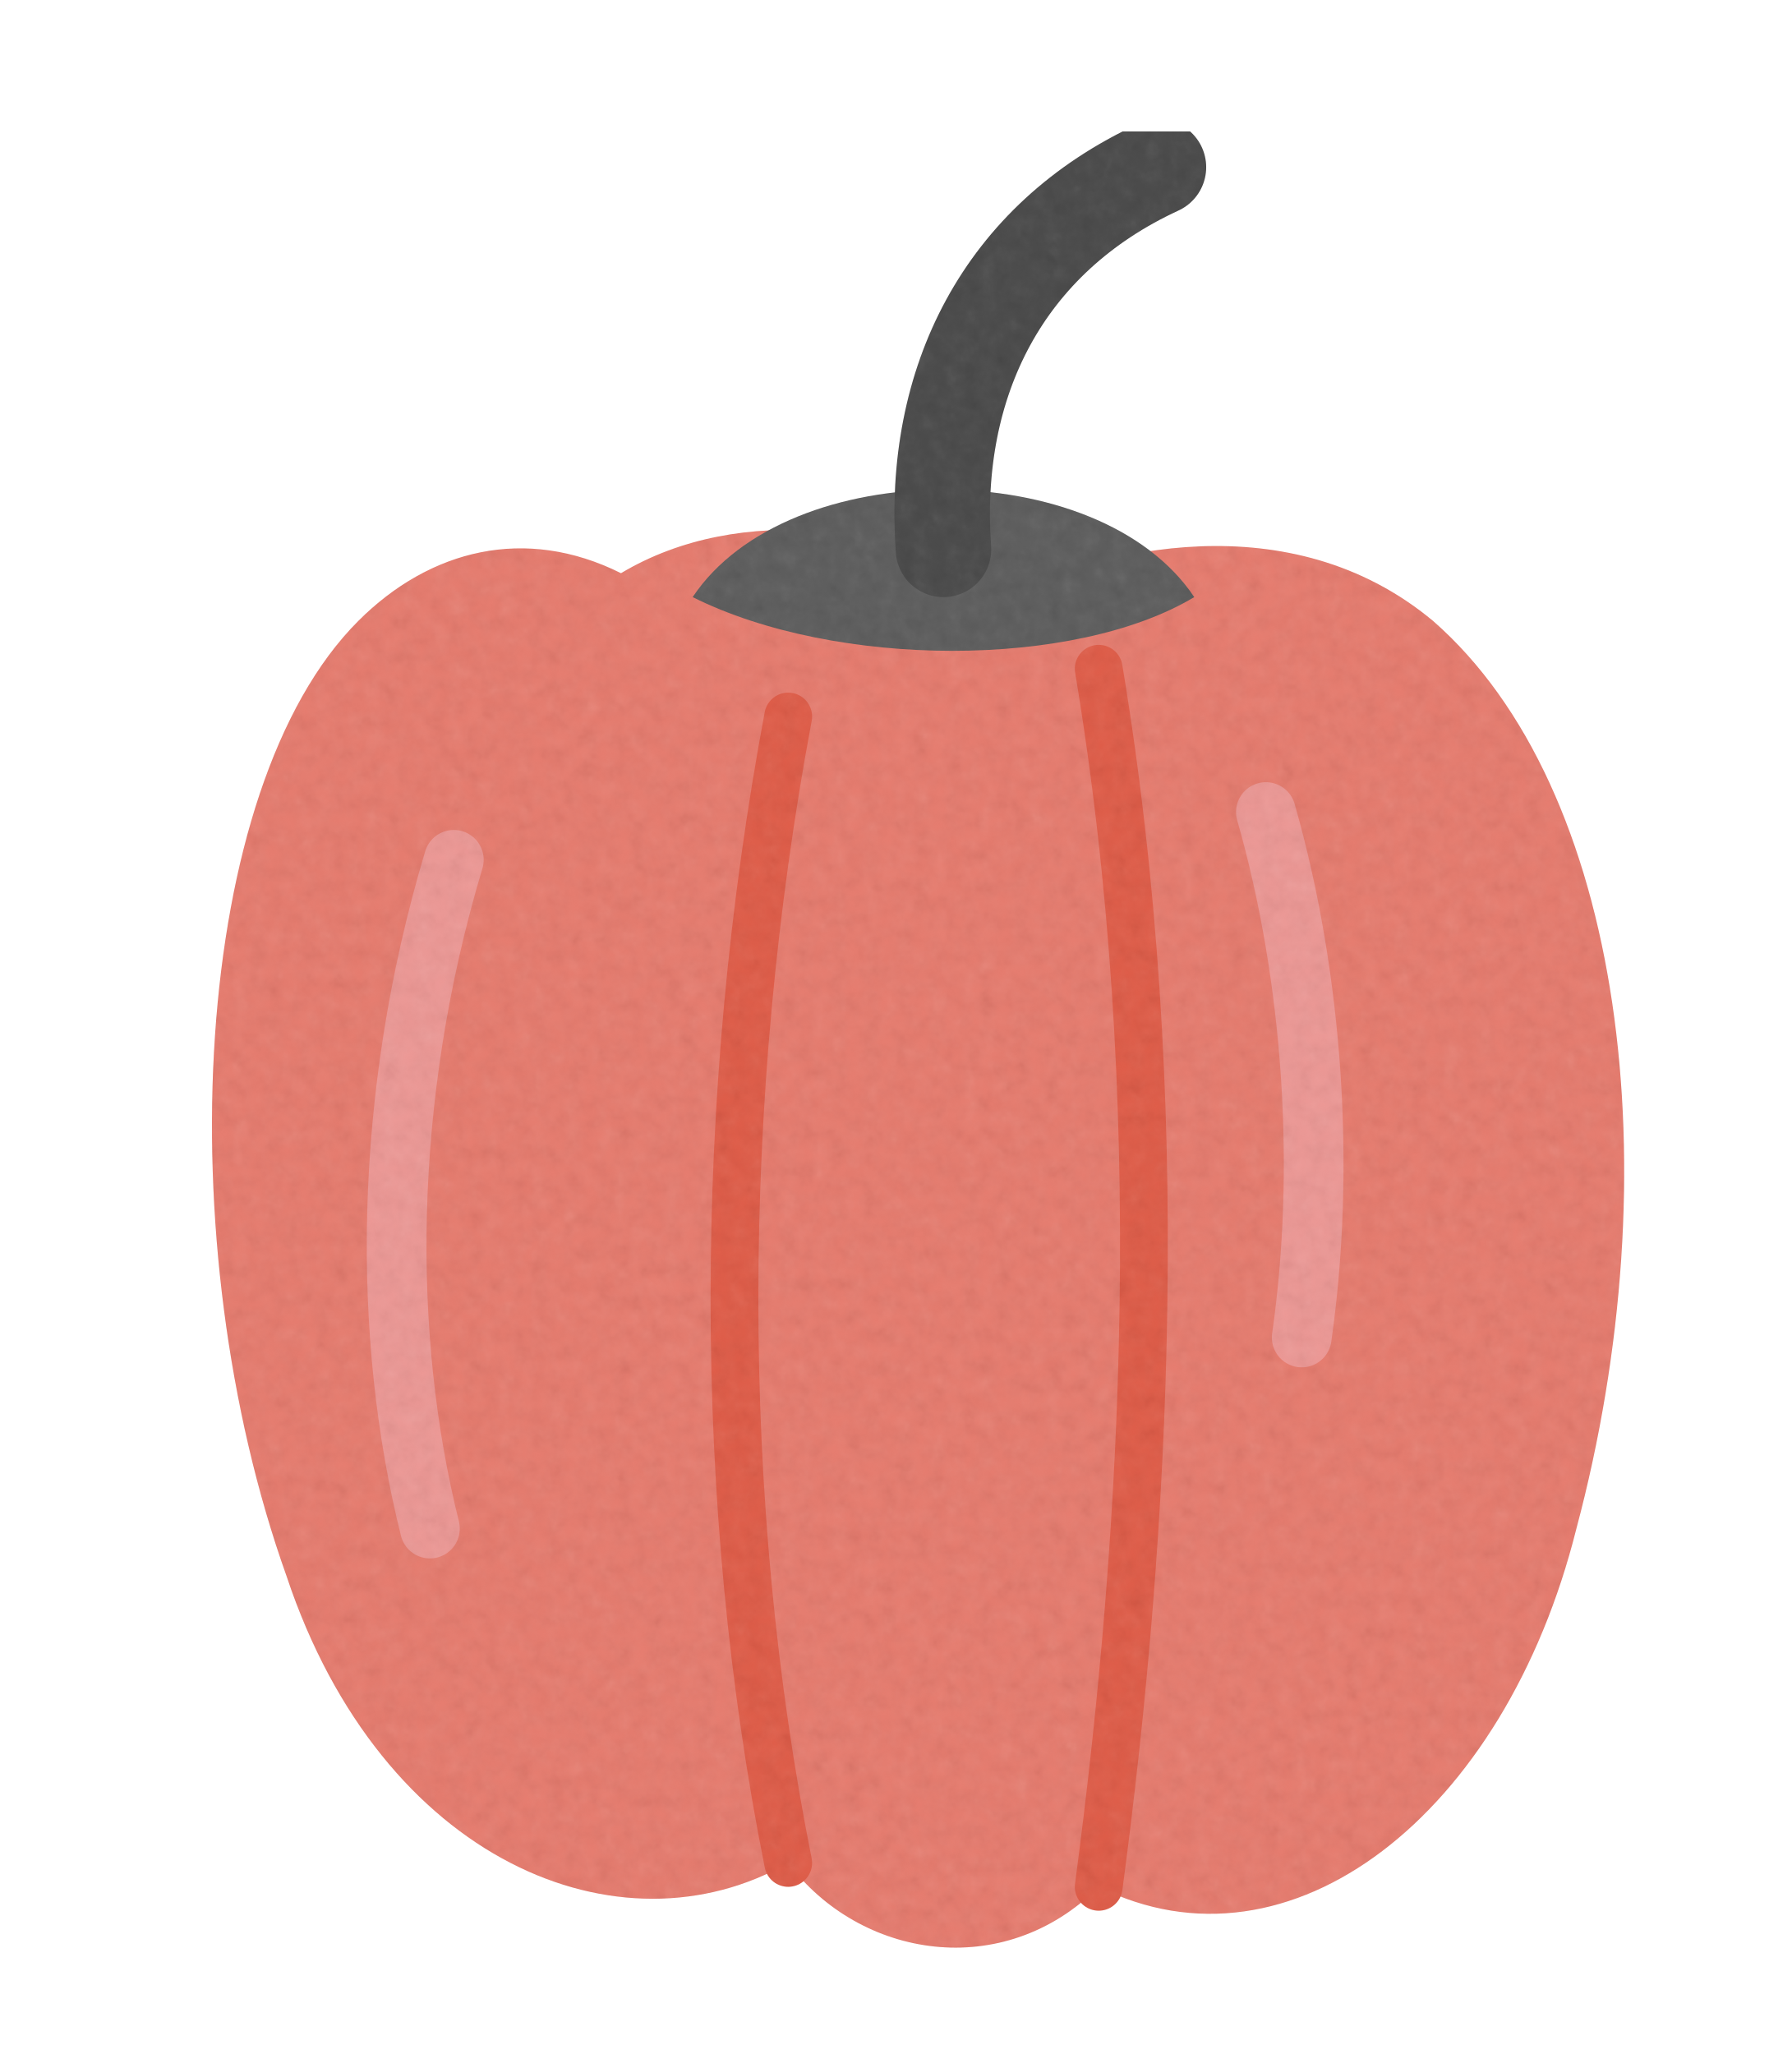
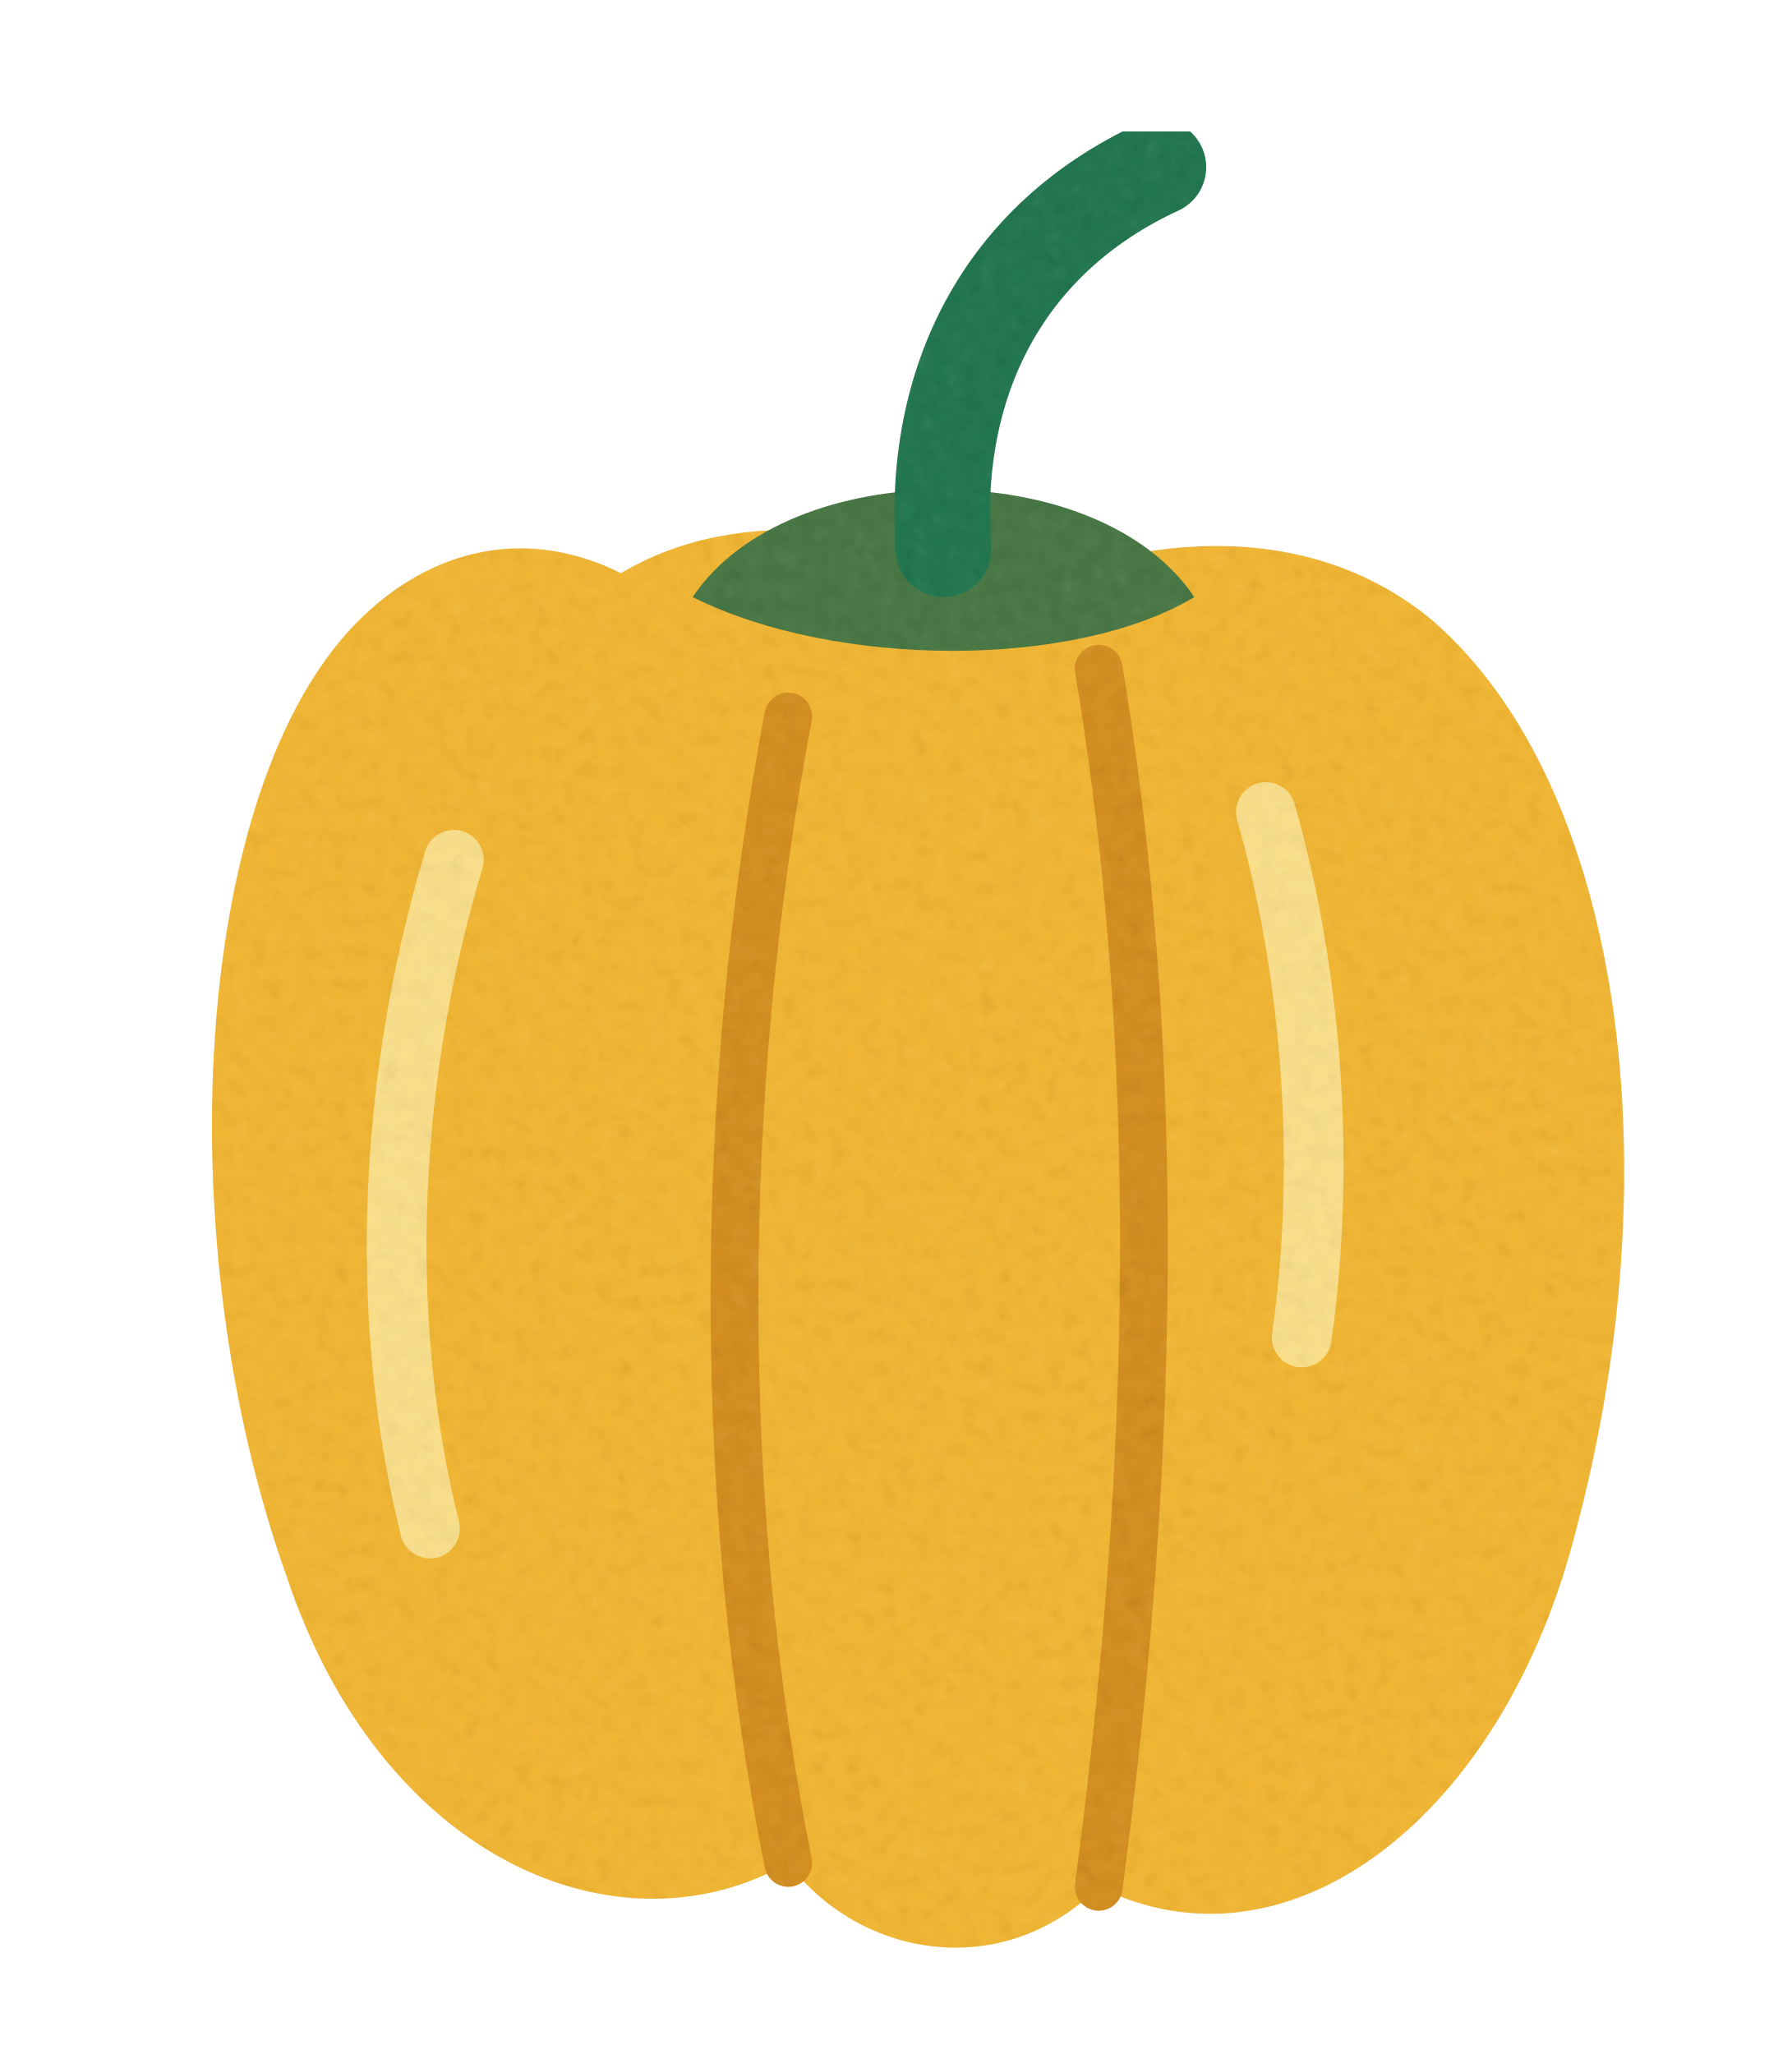
<svg xmlns="http://www.w3.org/2000/svg" viewBox="0 0 150 172" fill="none" role="img" aria-labelledby="title">
  <defs>
    <filter id="paper" x="-2%" y="-2%" width="104%" height="104%" color-interpolation-filters="sRGB">
      <feTurbulence type="fractalNoise" baseFrequency=".72" numOctaves="3" seed="23" stitchTiles="stitch" result="grain" />
      <feColorMatrix in="grain" type="saturate" values="0" />
      <feComponentTransfer>
        <feFuncA type="linear" slope=".14" />
      </feComponentTransfer>
      <feComposite in2="SourceGraphic" operator="in" result="ink" />
      <feBlend in="SourceGraphic" in2="ink" mode="soft-light" />
    </filter>
  </defs>
  <g filter="url(#paper)" stroke-linecap="round" stroke-linejoin="round">
-     <path d="M30 52C16 66 14 104 24 132c8 24 28 32 42 24 6 8 18 10 26 2 16 8 34-6 40-30 8-30 4-62-12-76-12-10-28-6-36-2-8-6-22-8-32-2-8-4-16-2-22 4Z" fill="#e67c6f" />
-     <path d="M66 60c-6 32-6 66 0 96m26-100c6 36 4 72 0 102" stroke="#df5d49" stroke-width="4" />
-     <path d="M38 72c-6 20-6 40-2 56m70-60c4 14 5 30 3 44" stroke="#ec9895" stroke-width="5" />
-     <path d="M58 50c8-12 34-12 42 0-10 6-30 6-42 0Z" fill="#5e5e5e" />
-     <path d="M79 46c-1-14 5-26 18-32" stroke="#4b4b4b" stroke-width="8" />
+     <path d="M30 52C16 66 14 104 24 132c8 24 28 32 42 24 6 8 18 10 26 2 16 8 34-6 40-30 8-30 4-62-12-76-12-10-28-6-36-2-8-6-22-8-32-2-8-4-16-2-22 4Z" fill="#f2b632" />
+     <path d="M66 60c-6 32-6 66 0 96m26-100c6 36 4 72 0 102" stroke="#d48e1f" stroke-width="4" />
+     <path d="M38 72c-6 20-6 40-2 56m70-60c4 14 5 30 3 44" stroke="#fbe08a" stroke-width="5" />
+     <path d="M58 50c8-12 34-12 42 0-10 6-30 6-42 0Z" fill="#477744" />
+     <path d="M79 46c-1-14 5-26 18-32" stroke="#20764e" stroke-width="8" />
  </g>
</svg>
